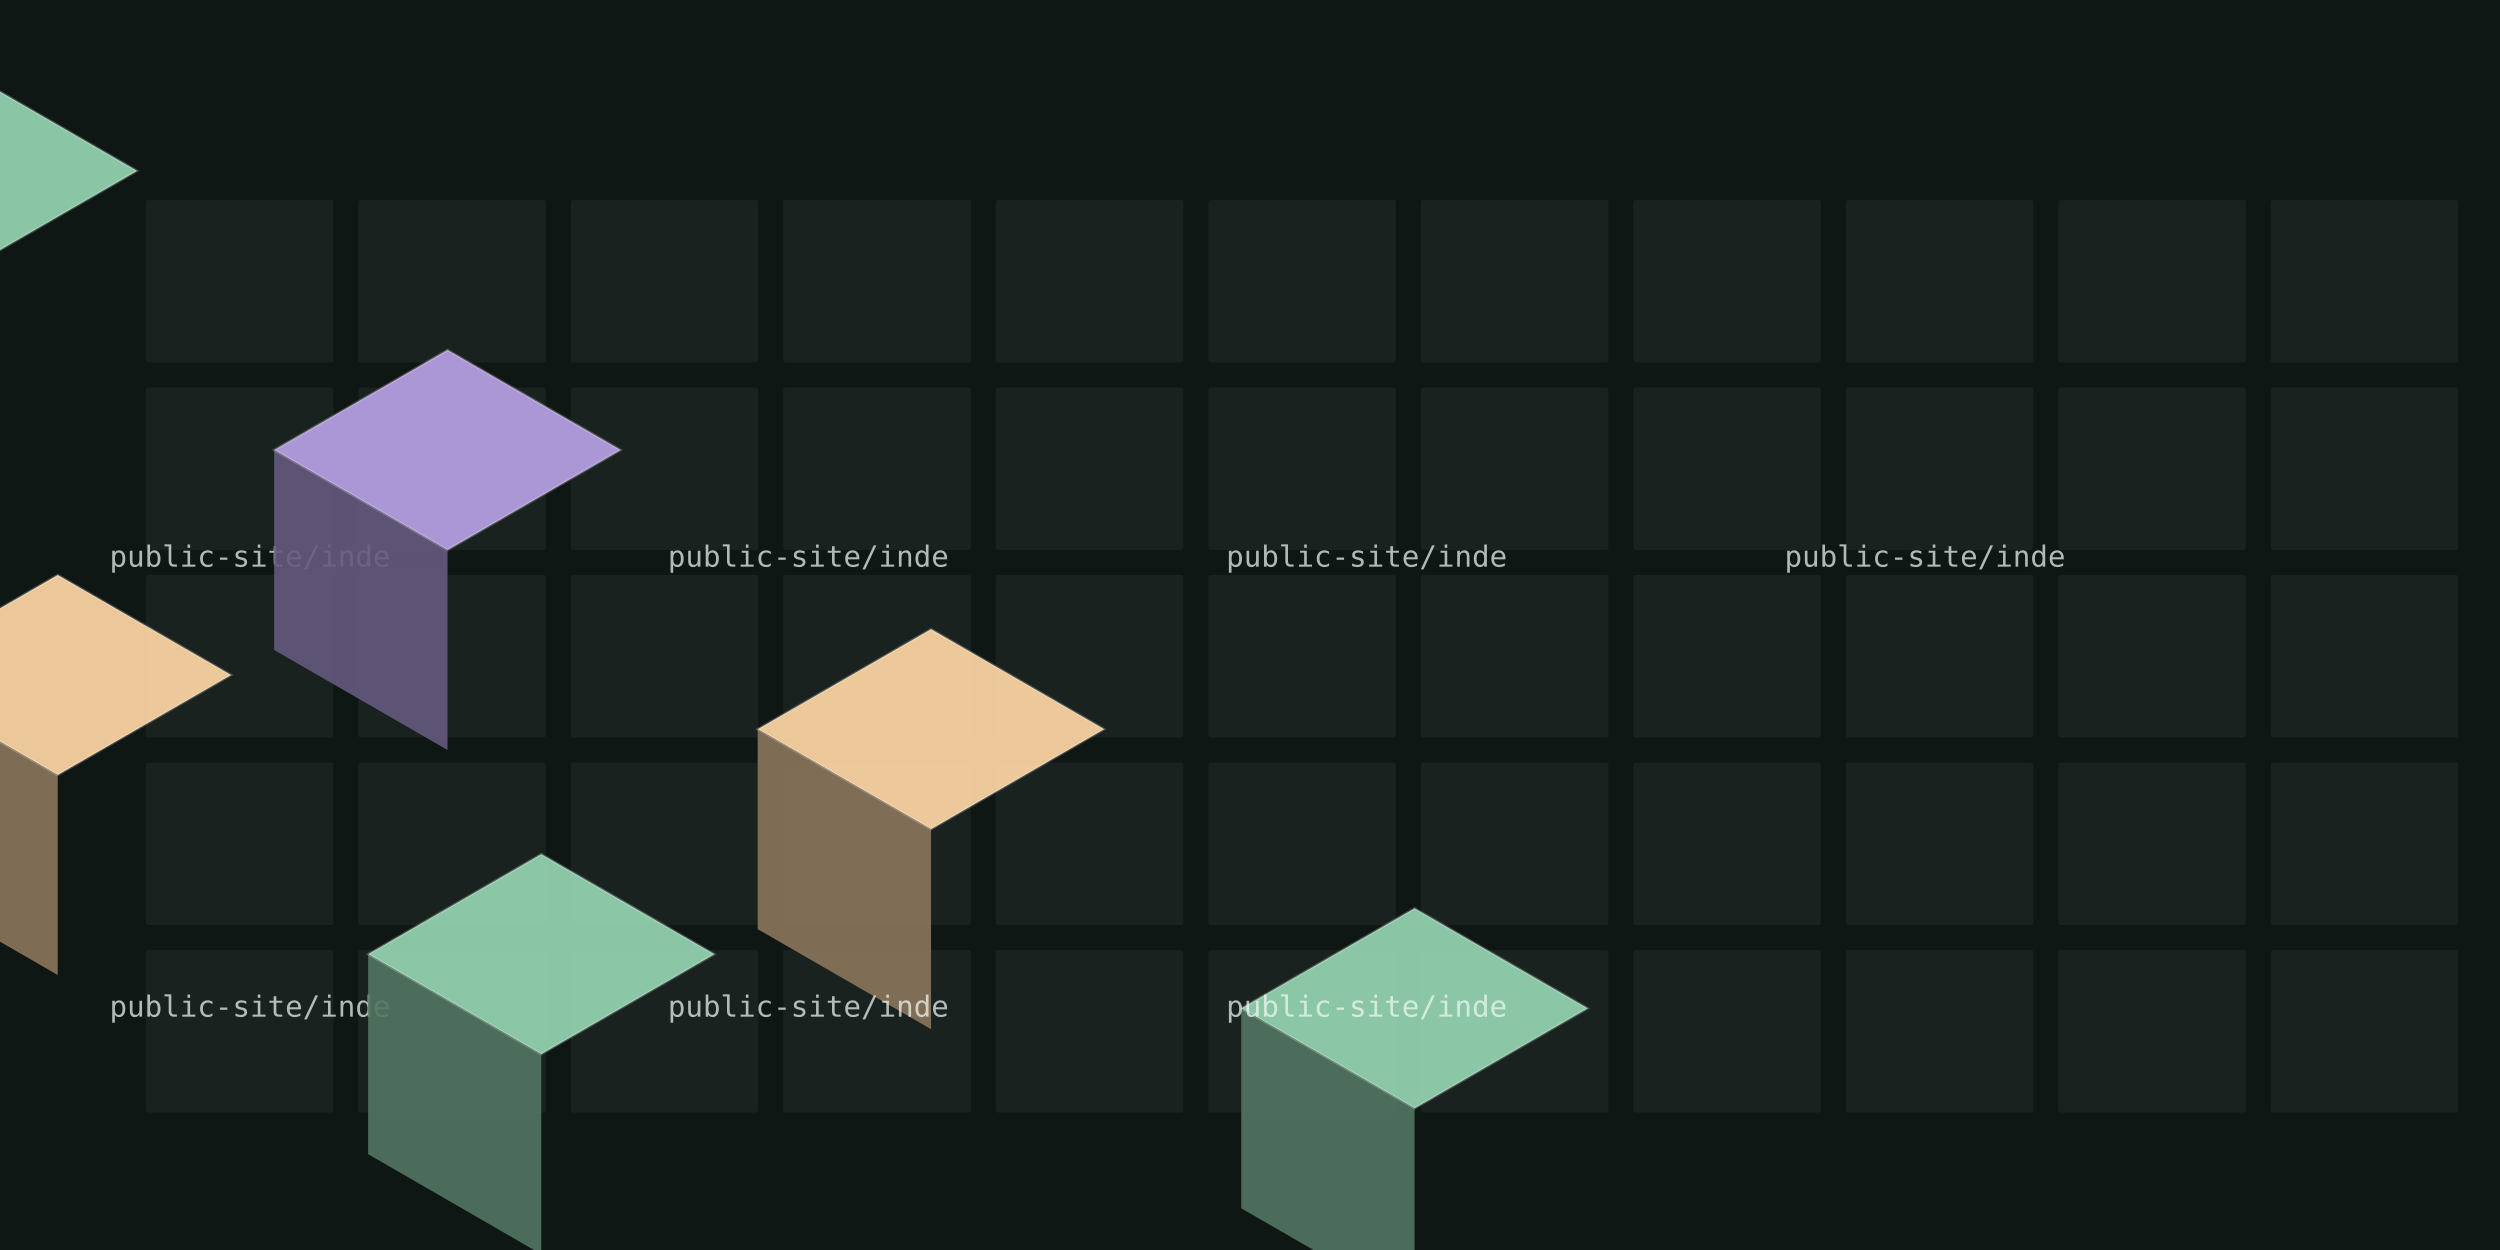
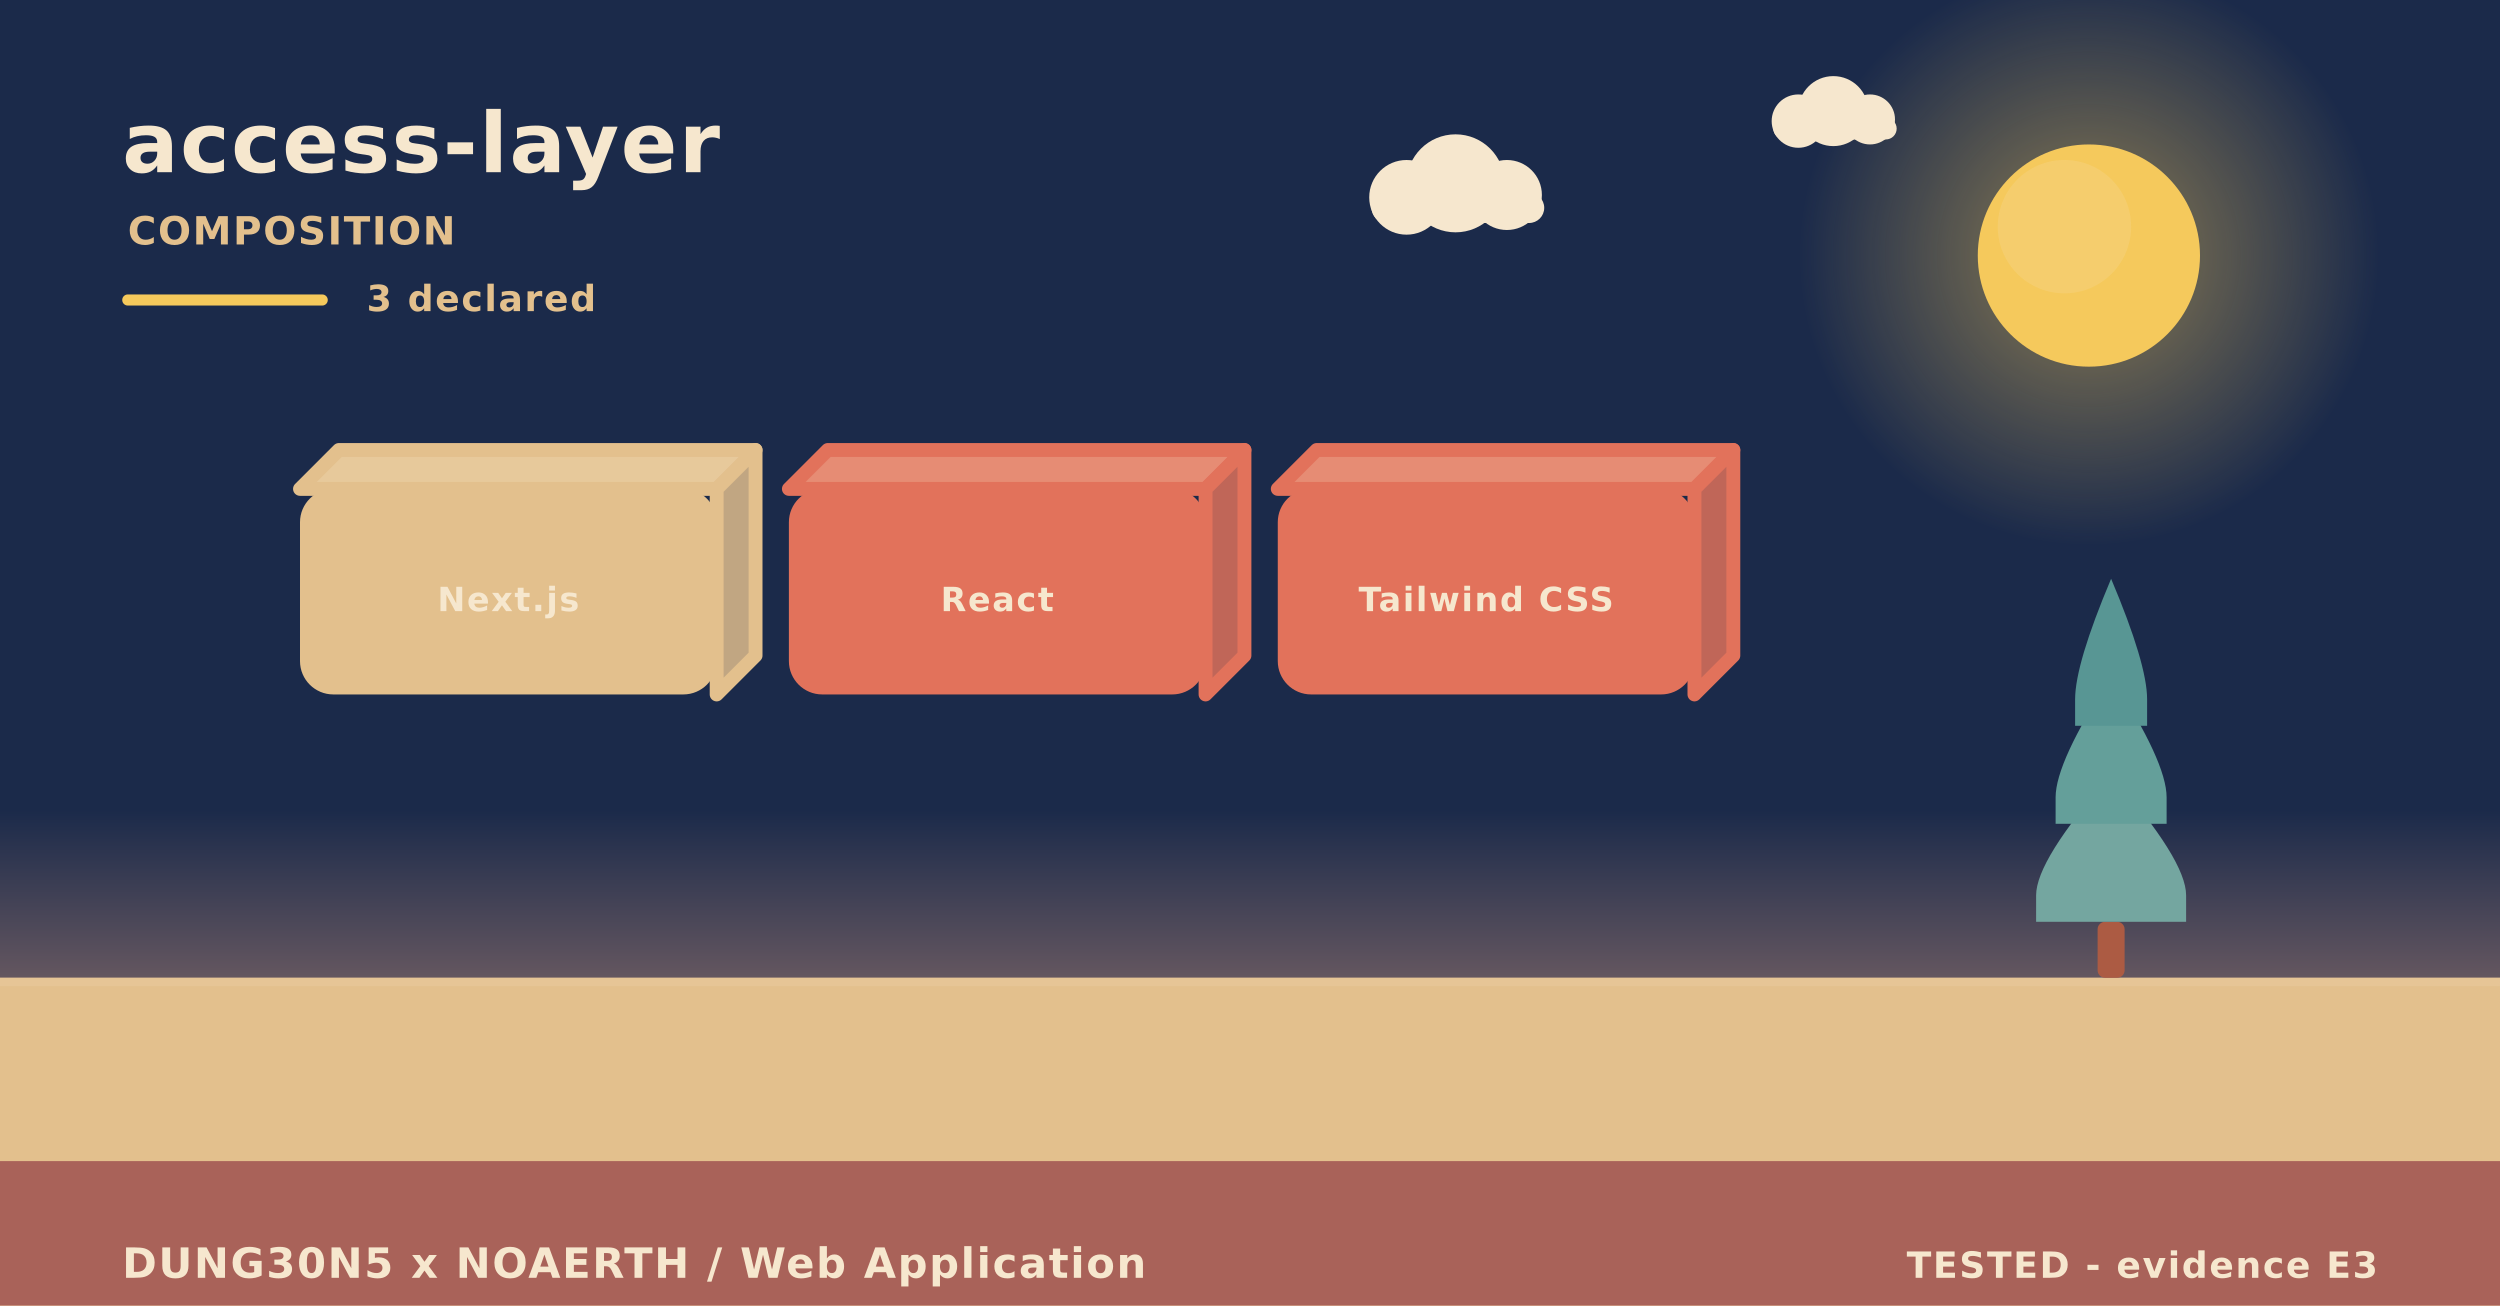
- <svg xmlns="http://www.w3.org/2000/svg" viewBox="0 0 1200 600" width="1200" height="600" role="img" aria-label="access-layer component map">
-   <rect width="1200" height="600" fill="#0f1714" />
-   <defs>
-     <linearGradient id="gc" x1="0" y1="0" x2="1" y2="1">
-       <stop offset="0%" stop-color="#95d5b2" />
-       <stop offset="100%" stop-color="#b8a1e6" />
-     </linearGradient>
-   </defs>
-   <rect x="70.00" y="96.00" width="90.00" height="78.00" rx="1.20" fill="#f0f8f4" opacity="0.05" />
-   <rect x="172.00" y="96.00" width="90.00" height="78.00" rx="1.20" fill="#f0f8f4" opacity="0.05" />
-   <rect x="274.00" y="96.00" width="90.00" height="78.00" rx="1.20" fill="#f0f8f4" opacity="0.05" />
-   <rect x="376.00" y="96.00" width="90.00" height="78.00" rx="1.20" fill="#f0f8f4" opacity="0.05" />
-   <rect x="478.00" y="96.00" width="90.00" height="78.00" rx="1.20" fill="#f0f8f4" opacity="0.05" />
-   <rect x="580.00" y="96.00" width="90.00" height="78.00" rx="1.20" fill="#f0f8f4" opacity="0.05" />
-   <rect x="682.00" y="96.00" width="90.00" height="78.00" rx="1.20" fill="#f0f8f4" opacity="0.05" />
-   <rect x="784.00" y="96.00" width="90.00" height="78.00" rx="1.20" fill="#f0f8f4" opacity="0.05" />
-   <rect x="886.00" y="96.00" width="90.00" height="78.00" rx="1.20" fill="#f0f8f4" opacity="0.05" />
-   <rect x="988.00" y="96.00" width="90.00" height="78.00" rx="1.20" fill="#f0f8f4" opacity="0.05" />
-   <rect x="1090.00" y="96.00" width="90.00" height="78.00" rx="1.20" fill="#f0f8f4" opacity="0.05" />
-   <rect x="70.00" y="186.00" width="90.00" height="78.00" rx="1.20" fill="#f0f8f4" opacity="0.05" />
-   <rect x="172.00" y="186.00" width="90.00" height="78.00" rx="1.20" fill="#f0f8f4" opacity="0.05" />
-   <rect x="274.00" y="186.00" width="90.00" height="78.00" rx="1.20" fill="#f0f8f4" opacity="0.05" />
-   <rect x="376.00" y="186.00" width="90.00" height="78.00" rx="1.20" fill="#f0f8f4" opacity="0.05" />
-   <rect x="478.00" y="186.00" width="90.00" height="78.00" rx="1.20" fill="#f0f8f4" opacity="0.05" />
-   <rect x="580.00" y="186.00" width="90.00" height="78.00" rx="1.20" fill="#f0f8f4" opacity="0.05" />
-   <rect x="682.00" y="186.00" width="90.00" height="78.00" rx="1.20" fill="#f0f8f4" opacity="0.05" />
-   <rect x="784.00" y="186.00" width="90.00" height="78.00" rx="1.20" fill="#f0f8f4" opacity="0.05" />
-   <rect x="886.00" y="186.00" width="90.00" height="78.00" rx="1.20" fill="#f0f8f4" opacity="0.05" />
-   <rect x="988.00" y="186.00" width="90.00" height="78.00" rx="1.20" fill="#f0f8f4" opacity="0.05" />
-   <rect x="1090.00" y="186.00" width="90.00" height="78.00" rx="1.20" fill="#f0f8f4" opacity="0.05" />
-   <rect x="70.00" y="276.00" width="90.00" height="78.00" rx="1.20" fill="#f0f8f4" opacity="0.05" />
-   <rect x="172.00" y="276.00" width="90.00" height="78.00" rx="1.20" fill="#f0f8f4" opacity="0.05" />
-   <rect x="274.00" y="276.00" width="90.00" height="78.00" rx="1.20" fill="#f0f8f4" opacity="0.05" />
-   <rect x="376.00" y="276.00" width="90.00" height="78.00" rx="1.20" fill="#f0f8f4" opacity="0.05" />
-   <rect x="478.00" y="276.00" width="90.00" height="78.00" rx="1.20" fill="#f0f8f4" opacity="0.05" />
-   <rect x="580.00" y="276.00" width="90.00" height="78.00" rx="1.20" fill="#f0f8f4" opacity="0.05" />
-   <rect x="682.00" y="276.00" width="90.00" height="78.00" rx="1.20" fill="#f0f8f4" opacity="0.05" />
-   <rect x="784.00" y="276.00" width="90.00" height="78.00" rx="1.20" fill="#f0f8f4" opacity="0.05" />
-   <rect x="886.00" y="276.00" width="90.00" height="78.00" rx="1.20" fill="#f0f8f4" opacity="0.05" />
-   <rect x="988.00" y="276.00" width="90.00" height="78.00" rx="1.20" fill="#f0f8f4" opacity="0.05" />
-   <rect x="1090.00" y="276.00" width="90.00" height="78.00" rx="1.20" fill="#f0f8f4" opacity="0.05" />
-   <rect x="70.00" y="366.00" width="90.00" height="78.00" rx="1.20" fill="#f0f8f4" opacity="0.05" />
-   <rect x="172.00" y="366.00" width="90.00" height="78.00" rx="1.20" fill="#f0f8f4" opacity="0.05" />
-   <rect x="274.00" y="366.00" width="90.00" height="78.00" rx="1.20" fill="#f0f8f4" opacity="0.05" />
-   <rect x="376.00" y="366.00" width="90.00" height="78.00" rx="1.20" fill="#f0f8f4" opacity="0.05" />
-   <rect x="478.00" y="366.00" width="90.00" height="78.00" rx="1.20" fill="#f0f8f4" opacity="0.05" />
-   <rect x="580.00" y="366.00" width="90.00" height="78.00" rx="1.20" fill="#f0f8f4" opacity="0.05" />
-   <rect x="682.00" y="366.00" width="90.00" height="78.00" rx="1.20" fill="#f0f8f4" opacity="0.05" />
-   <rect x="784.00" y="366.00" width="90.00" height="78.00" rx="1.20" fill="#f0f8f4" opacity="0.05" />
-   <rect x="886.00" y="366.00" width="90.00" height="78.00" rx="1.20" fill="#f0f8f4" opacity="0.05" />
-   <rect x="988.00" y="366.00" width="90.00" height="78.00" rx="1.20" fill="#f0f8f4" opacity="0.05" />
-   <rect x="1090.00" y="366.00" width="90.00" height="78.00" rx="1.20" fill="#f0f8f4" opacity="0.05" />
-   <rect x="70.00" y="456.00" width="90.00" height="78.00" rx="1.20" fill="#f0f8f4" opacity="0.05" />
-   <rect x="172.00" y="456.00" width="90.00" height="78.00" rx="1.20" fill="#f0f8f4" opacity="0.05" />
-   <rect x="274.00" y="456.00" width="90.00" height="78.00" rx="1.20" fill="#f0f8f4" opacity="0.05" />
-   <rect x="376.00" y="456.00" width="90.00" height="78.00" rx="1.20" fill="#f0f8f4" opacity="0.05" />
-   <rect x="478.00" y="456.00" width="90.00" height="78.00" rx="1.20" fill="#f0f8f4" opacity="0.05" />
-   <rect x="580.00" y="456.00" width="90.00" height="78.00" rx="1.20" fill="#f0f8f4" opacity="0.05" />
-   <rect x="682.00" y="456.00" width="90.00" height="78.00" rx="1.20" fill="#f0f8f4" opacity="0.05" />
-   <rect x="784.00" y="456.00" width="90.00" height="78.00" rx="1.20" fill="#f0f8f4" opacity="0.05" />
-   <rect x="886.00" y="456.00" width="90.00" height="78.00" rx="1.20" fill="#f0f8f4" opacity="0.05" />
-   <rect x="988.00" y="456.00" width="90.00" height="78.00" rx="1.20" fill="#f0f8f4" opacity="0.05" />
-   <rect x="1090.00" y="456.00" width="90.00" height="78.00" rx="1.20" fill="#f0f8f4" opacity="0.05" />
-   <g transform="rotate(0 120 140)">
-     <polygon points="-17.3,34.0 65.8,82.0 -17.3,130.0 -100.5,82.0" fill="#95d5b2" opacity="0.92" />
-     <polygon points="-100.5,82.0 -17.3,130.0 -17.3,226.0 -100.5,178.0" fill="#527562" opacity="0.9" />
-     <polygon points="-17.3,34.0 65.8,82.0 -17.3,130.0 -100.5,82.0" fill="none" stroke="rgba(255,255,255,0.220)" stroke-width="1.2" />
+ <svg xmlns="http://www.w3.org/2000/svg" width="900" height="470" viewBox="0 0 900 470" role="img" aria-label="access-layer - how it is composed">
+   <linearGradient id="skyc" x1="0" y1="0" x2="0" y2="1">
+     <stop offset="0" stop-color="#1b2a4a" />
+     <stop offset="0.62" stop-color="#1b2a4a" />
+     <stop offset="1" stop-color="#f3ad8a" />
+   </linearGradient>
+   <rect width="900" height="470" fill="url(#skyc)" />
+   <radialGradient id="sunc">
+     <stop offset="0.35" stop-color="#f5c95c" stop-opacity="0.34" />
+     <stop offset="1" stop-color="#f5c95c" stop-opacity="0" />
+   </radialGradient>
+   <circle cx="752" cy="92" r="104" fill="url(#sunc)" />
+   <circle cx="752" cy="92" r="40" fill="#f5c95c" />
+   <circle cx="743.2" cy="81.6" r="24" fill="#f5d27e" opacity="0.5" />
+   <g>
+     <circle cx="524" cy="66" r="17.64" fill="#f6e7ce" />
+     <circle cx="506.36" cy="71.04" r="13.44" fill="#f6e7ce" />
+     <circle cx="542.48" cy="70.2" r="12.6" fill="#f6e7ce" />
+     <rect x="493.76" y="69.36" width="62.16" height="10.92" rx="5.46" fill="#f6e7ce" />
  </g>
-   <text x="120" y="272" font-family="ui-monospace,Menlo,monospace" font-size="14" fill="rgba(240,248,244,0.720)" text-anchor="middle">public-site/inde</text>
-   <g transform="rotate(0 388 140)">
-     <polygon points="214.8,168.0 297.9,216.0 214.8,264.0 131.6,216.0" fill="#b8a1e6" opacity="0.92" />
-     <polygon points="131.6,216.0 214.8,264.0 214.8,360.0 131.6,312.0" fill="#65597e" opacity="0.9" />
-     <polygon points="214.8,168.0 297.9,216.0 214.8,264.0 131.6,216.0" fill="none" stroke="rgba(255,255,255,0.220)" stroke-width="1.2" />
+   <g>
+     <circle cx="660" cy="40" r="12.6" fill="#f6e7ce" />
+     <circle cx="647.4" cy="43.6" r="9.6" fill="#f6e7ce" />
+     <circle cx="673.2" cy="43" r="9" fill="#f6e7ce" />
+     <rect x="638.4" y="42.4" width="44.4" height="7.8" rx="3.9" fill="#f6e7ce" />
  </g>
-   <text x="388" y="272" font-family="ui-monospace,Menlo,monospace" font-size="14" fill="rgba(240,248,244,0.720)" text-anchor="middle">public-site/inde</text>
-   <g transform="rotate(0 656 140)">
-     <polygon points="446.9,302.0 530.0,350.0 446.9,398.0 363.7,350.0" fill="#ffd6a5" opacity="0.92" />
-     <polygon points="363.7,350.0 446.9,398.0 446.9,494.0 363.7,446.0" fill="#8c765b" opacity="0.9" />
-     <polygon points="446.9,302.0 530.0,350.0 446.9,398.0 363.7,350.0" fill="none" stroke="rgba(255,255,255,0.220)" stroke-width="1.2" />
-   </g>
-   <text x="656" y="272" font-family="ui-monospace,Menlo,monospace" font-size="14" fill="rgba(240,248,244,0.720)" text-anchor="middle">public-site/inde</text>
-   <g transform="rotate(0 924 140)">
-     <polygon points="679.0,436.0 762.1,484.0 679.0,532.0 595.8,484.0" fill="#95d5b2" opacity="0.92" />
-     <polygon points="595.8,484.0 679.0,532.0 679.0,628.0 595.8,580.0" fill="#527562" opacity="0.9" />
-     <polygon points="679.0,436.0 762.1,484.0 679.0,532.0 595.8,484.0" fill="none" stroke="rgba(255,255,255,0.220)" stroke-width="1.2" />
-   </g>
-   <text x="924" y="272" font-family="ui-monospace,Menlo,monospace" font-size="14" fill="rgba(240,248,244,0.720)" text-anchor="middle">public-site/inde</text>
-   <g transform="rotate(0 120 356)">
-     <polygon points="-204.4,142.0 -121.2,190.0 -204.4,238.0 -287.5,190.0" fill="#b8a1e6" opacity="0.92" />
-     <polygon points="-287.5,190.0 -204.4,238.0 -204.4,334.0 -287.5,286.0" fill="#65597e" opacity="0.9" />
-     <polygon points="-204.4,142.0 -121.2,190.0 -204.4,238.0 -287.5,190.0" fill="none" stroke="rgba(255,255,255,0.220)" stroke-width="1.2" />
-   </g>
-   <text x="120" y="488" font-family="ui-monospace,Menlo,monospace" font-size="14" fill="rgba(240,248,244,0.720)" text-anchor="middle">public-site/inde</text>
-   <g transform="rotate(0 388 356)">
-     <polygon points="27.7,276.0 110.9,324.0 27.7,372.0 -55.4,324.0" fill="#ffd6a5" opacity="0.92" />
-     <polygon points="-55.4,324.0 27.7,372.0 27.7,468.0 -55.4,420.0" fill="#8c765b" opacity="0.9" />
-     <polygon points="27.7,276.0 110.9,324.0 27.7,372.0 -55.4,324.0" fill="none" stroke="rgba(255,255,255,0.220)" stroke-width="1.2" />
-   </g>
-   <text x="388" y="488" font-family="ui-monospace,Menlo,monospace" font-size="14" fill="rgba(240,248,244,0.720)" text-anchor="middle">public-site/inde</text>
-   <g transform="rotate(0 656 356)">
-     <polygon points="259.8,410.0 342.9,458.0 259.8,506.0 176.7,458.0" fill="#95d5b2" opacity="0.92" />
-     <polygon points="176.7,458.0 259.8,506.0 259.8,602.0 176.7,554.0" fill="#527562" opacity="0.9" />
-     <polygon points="259.8,410.0 342.9,458.0 259.8,506.0 176.7,458.0" fill="none" stroke="rgba(255,255,255,0.220)" stroke-width="1.2" />
-   </g>
-   <text x="656" y="488" font-family="ui-monospace,Menlo,monospace" font-size="14" fill="rgba(240,248,244,0.720)" text-anchor="middle">public-site/inde</text>
+   <rect x="0" y="352" width="900" height="118" fill="#e3c08d" />
+   <rect x="0" y="352" width="900" height="3" fill="#e6c596" />
+   <text x="44" y="62" font-family="Verdana,DejaVu Sans,sans-serif" font-size="30" font-weight="700" letter-spacing="0.6" fill="#f6e7ce" text-anchor="start">access-layer</text>
+   <text x="46" y="88" font-family="Verdana,DejaVu Sans,sans-serif" font-size="14" font-weight="700" letter-spacing="0.6" fill="#e3c08d" text-anchor="start">COMPOSITION</text>
+   <rect x="44" y="106" width="74" height="4" rx="2" fill="#f5c95c" />
+   <text x="132" y="112" font-family="Verdana,DejaVu Sans,sans-serif" font-size="13" font-weight="700" letter-spacing="0.6" fill="#e3c08d" text-anchor="start">3 declared</text>
+   <path d="M108,176 L258,176 L272,162 L122,162 Z" fill="#e7c99b" stroke="#e3c08d" stroke-width="5" stroke-linejoin="round" />
+   <path d="M258,176 L272,162 L272,236 L258,250 Z" fill="#c1a682" stroke="#e3c08d" stroke-width="5" stroke-linejoin="round" />
+   <rect x="108" y="176" width="150" height="74" rx="12" fill="#e3c08d" />
+   <text x="183" y="220" font-family="Verdana,DejaVu Sans,sans-serif" font-size="12" font-weight="700" letter-spacing="0.6" fill="#f6e7ce" text-anchor="middle">Next.js</text>
+   <path d="M284,176 L434,176 L448,162 L298,162 Z" fill="#e68c74" stroke="#e2725b" stroke-width="5" stroke-linejoin="round" />
+   <path d="M434,176 L448,162 L448,236 L434,250 Z" fill="#c06658" stroke="#e2725b" stroke-width="5" stroke-linejoin="round" />
+   <rect x="284" y="176" width="150" height="74" rx="12" fill="#e2725b" />
+   <text x="359" y="220" font-family="Verdana,DejaVu Sans,sans-serif" font-size="12" font-weight="700" letter-spacing="0.6" fill="#f6e7ce" text-anchor="middle">React</text>
+   <path d="M460,176 L610,176 L624,162 L474,162 Z" fill="#e68c74" stroke="#e2725b" stroke-width="5" stroke-linejoin="round" />
+   <path d="M610,176 L624,162 L624,236 L610,250 Z" fill="#c06658" stroke="#e2725b" stroke-width="5" stroke-linejoin="round" />
+   <rect x="460" y="176" width="150" height="74" rx="12" fill="#e2725b" />
+   <text x="535" y="220" font-family="Verdana,DejaVu Sans,sans-serif" font-size="12" font-weight="700" letter-spacing="0.6" fill="#f6e7ce" text-anchor="middle">Tailwind CSS</text>
+   <rect x="755.14" y="331.84" width="9.72" height="20.16" rx="2.7" fill="#ac5b43" />
+   <path d="M760,278.92 Q733,309.61 733,322.31 Q733,331.84 733,331.84 L787,331.84 Q787,331.84 787,322.31 Q787,309.61 760,278.92 Z" fill="#74a6a0" />
+   <path d="M760,243.64 Q740.02,274.33 740.02,287.03 Q740.02,296.56 740.02,296.56 L779.98,296.56 Q779.98,296.56 779.98,287.03 Q779.98,274.33 760,243.64 Z" fill="#649f9a" />
+   <path d="M760,208.36 Q747.04,239.05 747.04,251.75 Q747.04,261.28 747.04,261.28 L772.96,261.28 Q772.96,261.28 772.96,251.75 Q772.96,239.05 760,208.36 Z" fill="#589694" />
+   <rect x="0" y="418" width="900" height="52" rx="0" fill="#a65c56" opacity="0.94" />
+   <text x="44" y="460" font-family="Verdana,DejaVu Sans,sans-serif" font-size="15" font-weight="700" letter-spacing="0.6" fill="#f6e7ce" text-anchor="start">DUNG30N5 x NOAERTH  /  Web Application</text>
+   <text x="856" y="460" font-family="Verdana,DejaVu Sans,sans-serif" font-size="13" font-weight="700" letter-spacing="0.6" fill="#f6e7ce" text-anchor="end">TESTED  -  evidence E3</text>
</svg>
